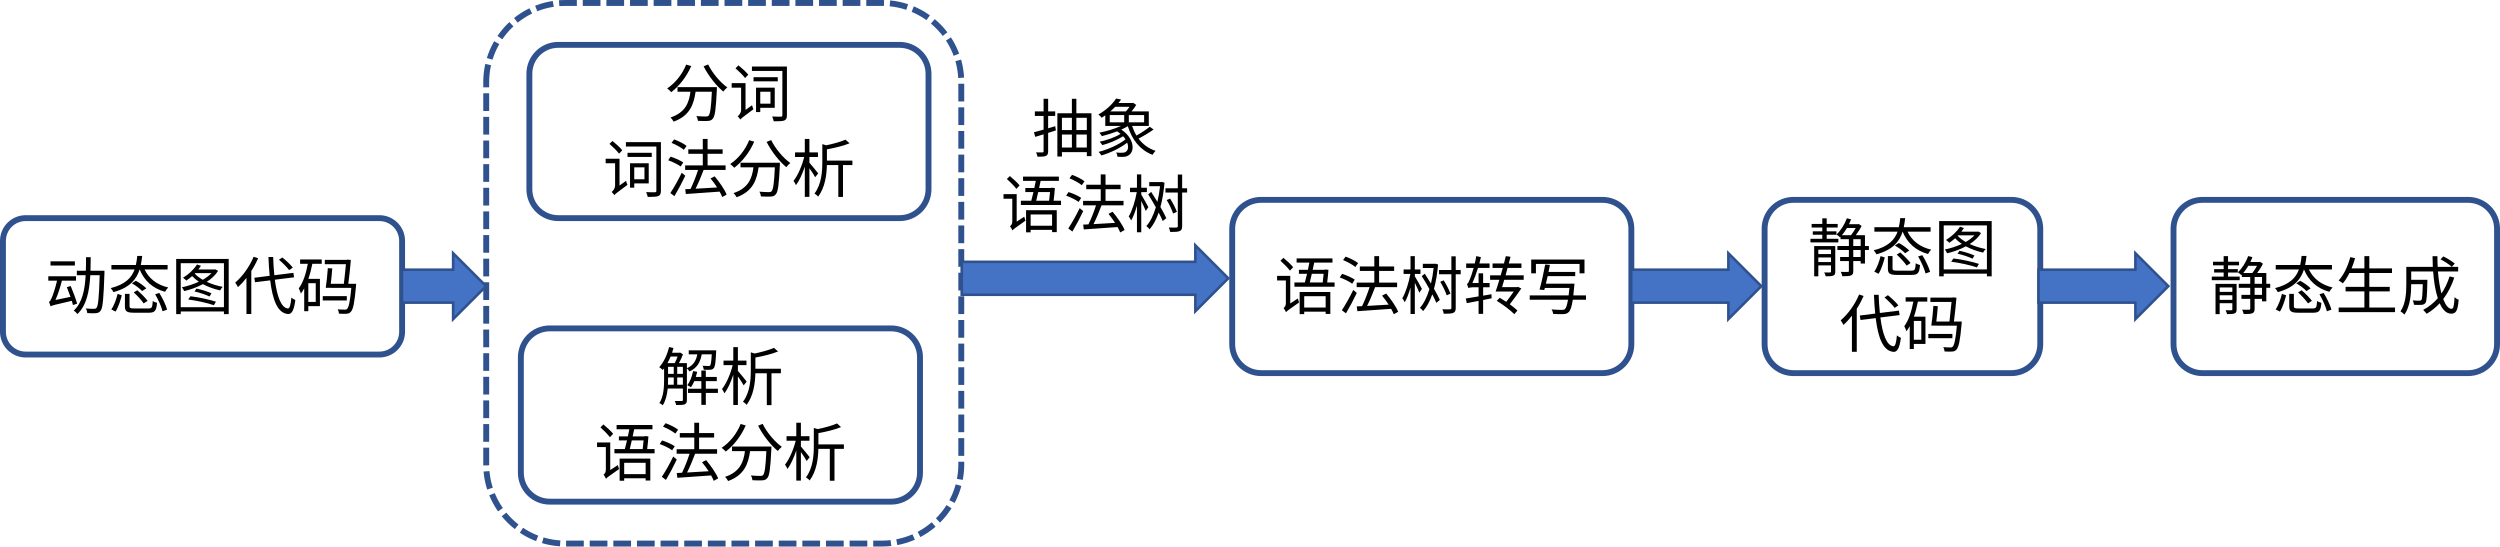
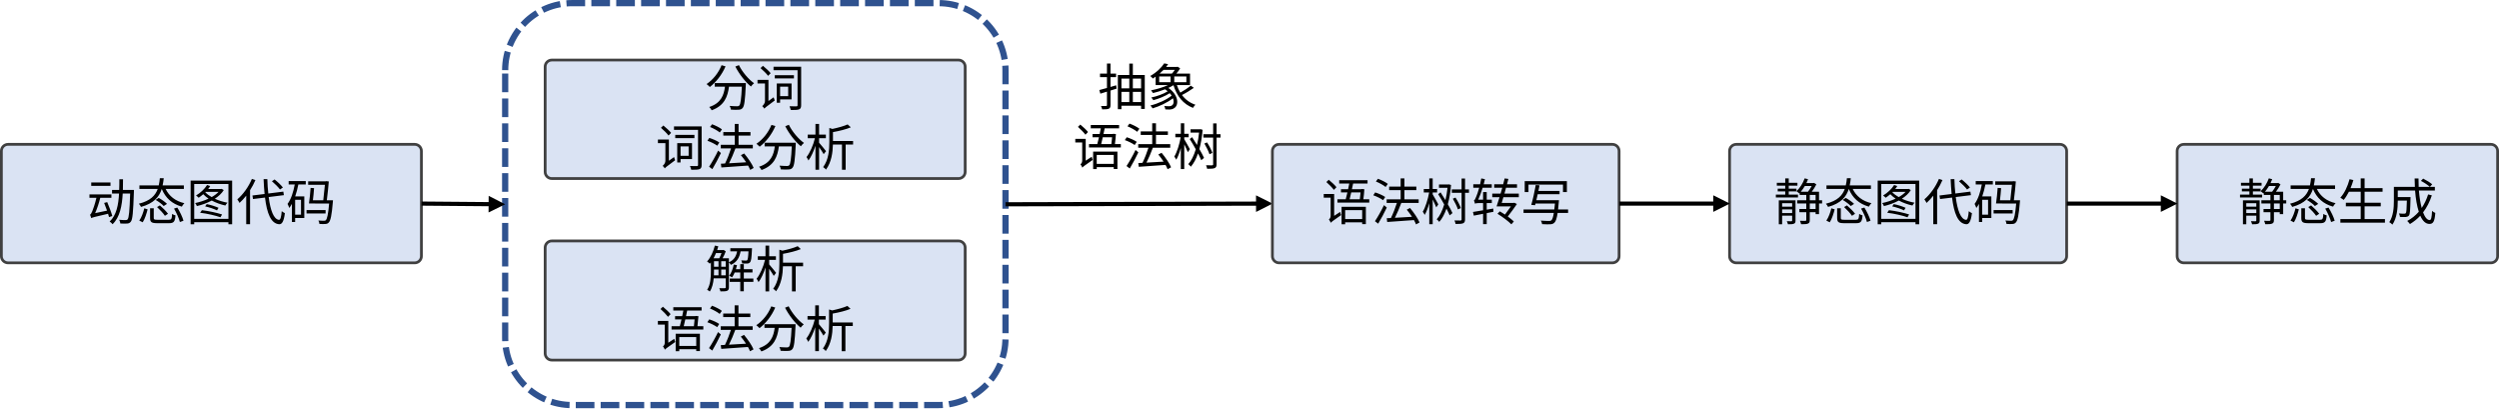
- <svg xmlns="http://www.w3.org/2000/svg" version="1.1" id="svg9" xml:space="preserve" width="1269.72" height="277.576" viewBox="0 0 1269.72 277.576">
-   <defs id="defs13">
-     <clipPath clipPathUnits="userSpaceOnUse" id="clipPath23">
-       <path d="M 0,1.2207e-4 H 960 V 540 H 0 Z" clip-rule="evenodd" id="path21" />
+ <svg xmlns="http://www.w3.org/2000/svg" version="1.1" id="svg2" xml:space="preserve" width="1205.173" height="196.77" viewBox="0 0 1205.173 196.77">
+   <defs id="defs6">
+     <clipPath clipPathUnits="userSpaceOnUse" id="clipPath16">
+       <path d="M 0,1.2207e-4 H 960 V 540 H 0 Z" clip-rule="evenodd" id="path14" />
    </clipPath>
-     <clipPath clipPathUnits="userSpaceOnUse" id="clipPath35">
-       <path d="M 1.4305e-5,0 H 960 V 540 H 1.4305e-5 Z" clip-rule="evenodd" id="path33" />
+     <clipPath clipPathUnits="userSpaceOnUse" id="clipPath30">
+       <path d="M 1.4305e-5,0 H 960 V 540 H 1.4305e-5 Z" clip-rule="evenodd" id="path28" />
    </clipPath>
-     <clipPath clipPathUnits="userSpaceOnUse" id="clipPath49">
-       <path d="M 1.4305e-5,0 H 960 V 540 H 1.4305e-5 Z" clip-rule="evenodd" id="path47" />
+     <clipPath clipPathUnits="userSpaceOnUse" id="clipPath42">
+       <path d="M 1.4305e-5,0 H 960 V 540 H 1.4305e-5 Z" clip-rule="evenodd" id="path40" />
    </clipPath>
-     <clipPath clipPathUnits="userSpaceOnUse" id="clipPath61">
-       <path d="M 1.4305e-5,0 H 960 V 540 H 1.4305e-5 Z" clip-rule="evenodd" id="path59" />
+     <clipPath clipPathUnits="userSpaceOnUse" id="clipPath58">
+       <path d="M 1.4305e-5,0 H 960 V 540 H 1.4305e-5 Z" clip-rule="evenodd" id="path56" />
    </clipPath>
-     <clipPath clipPathUnits="userSpaceOnUse" id="clipPath75">
-       <path d="M 1.4305e-5,0 H 960 V 540 H 1.4305e-5 Z" clip-rule="evenodd" id="path73" />
+     <clipPath clipPathUnits="userSpaceOnUse" id="clipPath76">
+       <path d="M 1.4305e-5,0 H 960 V 540 H 1.4305e-5 Z" clip-rule="evenodd" id="path74" />
    </clipPath>
-     <clipPath clipPathUnits="userSpaceOnUse" id="clipPath87">
-       <path d="M 1.4305e-5,0 H 960 V 540 H 1.4305e-5 Z" clip-rule="evenodd" id="path85" />
+     <clipPath clipPathUnits="userSpaceOnUse" id="clipPath88">
+       <path d="M 1.4305e-5,0 H 960 V 540 H 1.4305e-5 Z" clip-rule="evenodd" id="path86" />
    </clipPath>
-     <clipPath clipPathUnits="userSpaceOnUse" id="clipPath103">
-       <path d="M 1.4305e-5,0 H 960 V 540 H 1.4305e-5 Z" clip-rule="evenodd" id="path101" />
+     <clipPath clipPathUnits="userSpaceOnUse" id="clipPath104">
+       <path d="M 1.4305e-5,0 H 960 V 540 H 1.4305e-5 Z" clip-rule="evenodd" id="path102" />
    </clipPath>
-     <clipPath clipPathUnits="userSpaceOnUse" id="clipPath115">
-       <path d="M 1.4305e-5,0 H 960 V 540 H 1.4305e-5 Z" clip-rule="evenodd" id="path113" />
+     <clipPath clipPathUnits="userSpaceOnUse" id="clipPath116">
+       <path d="M 1.4305e-5,0 H 960 V 540 H 1.4305e-5 Z" clip-rule="evenodd" id="path114" />
    </clipPath>
-     <clipPath clipPathUnits="userSpaceOnUse" id="clipPath129">
-       <path d="M 1.4305e-5,0 H 960 V 540 H 1.4305e-5 Z" clip-rule="evenodd" id="path127" />
+     <clipPath clipPathUnits="userSpaceOnUse" id="clipPath134">
+       <path d="M 1.4305e-5,0 H 960 V 540 H 1.4305e-5 Z" clip-rule="evenodd" id="path132" />
    </clipPath>
-     <clipPath clipPathUnits="userSpaceOnUse" id="clipPath143">
-       <path d="M 1.4305e-5,0 H 960 V 540 H 1.4305e-5 Z" clip-rule="evenodd" id="path141" />
+     <clipPath clipPathUnits="userSpaceOnUse" id="clipPath150">
+       <path d="M 1.4305e-5,0 H 960 V 540 H 1.4305e-5 Z" clip-rule="evenodd" id="path148" />
    </clipPath>
-     <clipPath clipPathUnits="userSpaceOnUse" id="clipPath155">
-       <path d="M 1.4305e-5,0 H 960 V 540 H 1.4305e-5 Z" clip-rule="evenodd" id="path153" />
-     </clipPath>
-     <clipPath clipPathUnits="userSpaceOnUse" id="clipPath185">
-       <path d="M 1.4305e-5,0 H 960 V 540 H 1.4305e-5 Z" clip-rule="evenodd" id="path183" />
+     <clipPath clipPathUnits="userSpaceOnUse" id="clipPath166">
+       <path d="M 1.4305e-5,0 H 960 V 540 H 1.4305e-5 Z" clip-rule="evenodd" id="path164" />
    </clipPath>
  </defs>
-   <g id="g15" transform="matrix(1.333333,0,0,-1.333333,-3.86,498.7054)">
-     <path d="m 4.02,282.28 c 0,4.78 3.877,8.66 8.66,8.66 H 147.4 c 4.78,0 8.66,-3.88 8.66,-8.66 v -34.64 c 0,-4.78 -3.88,-8.66 -8.66,-8.66 H 12.68 c -4.783,0 -8.66,3.88 -8.66,8.66 z" style="fill:none;stroke:#2f528f;stroke-width:2.25;stroke-linecap:butt;stroke-linejoin:miter;stroke-miterlimit:10;stroke-dasharray:none;stroke-opacity:1" id="path27" />
-     <g id="g29">
-       <g id="g31" clip-path="url(#clipPath35)">
-         <text transform="matrix(1,0,0,-1,19.992,256.3)" style="font-variant:normal;font-weight:normal;font-size:24px;font-family:'Microsoft YaHei';-inkscape-font-specification:MicrosoftYaHei;writing-mode:lr-tb;fill:#000000;fill-opacity:1;fill-rule:nonzero;stroke:none" id="text39">
-           <tspan x="0 24 48 72 96" y="0" id="tspan37">动态图代码</tspan>
+   <g id="g8" transform="matrix(1.333333,0,0,-1.333333,-7.173333,458.7061)">
+     <g id="g20">
+       <path d="m 188.1,318.68 c 0,13.38 10.84,24.22 24.22,24.22 h 132.52 c 13.38,0 24.22,-10.84 24.22,-24.22 V 221.8 c 0,-13.38 -10.84,-24.22 -24.22,-24.22 H 212.32 c -13.38,0 -24.22,10.84 -24.22,24.22 z" style="fill:none;stroke:#2f528f;stroke-width:2.25;stroke-linecap:butt;stroke-linejoin:miter;stroke-miterlimit:10;stroke-dasharray:6.75, 2.25;stroke-dashoffset:0;stroke-opacity:1" id="path22" />
+     </g>
+     <g id="g24">
+       <g id="g26" clip-path="url(#clipPath30)">
+         <text transform="matrix(1,0,0,-1,402.5,305.93)" style="font-variant:normal;font-weight:normal;font-size:18px;font-family:DengXian;-inkscape-font-specification:DengXian;writing-mode:lr-tb;fill:#000000;fill-opacity:1;fill-rule:nonzero;stroke:none" id="text34">
+           <tspan x="0 18" y="0" id="tspan32">抽象</tspan>
        </text>
      </g>
    </g>
-     <path d="m 204.54,345.94 c 0,6.08 4.92,11 11,11 h 130.04 c 6.08,0 11,-4.92 11,-11 v -44 c 0,-6.08 -4.92,-11 -11,-11 H 215.54 c -6.08,0 -11,4.92 -11,11 z" style="fill:none;stroke:#2f528f;stroke-width:2.25;stroke-linecap:butt;stroke-linejoin:miter;stroke-miterlimit:10;stroke-dasharray:none;stroke-opacity:1" id="path41" />
-     <g id="g43">
-       <g id="g45" clip-path="url(#clipPath49)">
-         <text transform="matrix(1,0,0,-1,256.49,329.74)" style="font-variant:normal;font-weight:normal;font-size:24px;font-family:'Microsoft YaHei';-inkscape-font-specification:MicrosoftYaHei;writing-mode:lr-tb;fill:#000000;fill-opacity:1;fill-rule:nonzero;stroke:none" id="text53">
-           <tspan x="0 24" y="0" id="tspan51">分词</tspan>
+     <g id="g36">
+       <g id="g38" clip-path="url(#clipPath42)">
+         <text transform="matrix(1,0,0,-1,393.5,284.33)" style="font-variant:normal;font-weight:normal;font-size:18.024px;font-family:DengXian;-inkscape-font-specification:DengXian;writing-mode:lr-tb;fill:#000000;fill-opacity:1;fill-rule:nonzero;stroke:none" id="text46">
+           <tspan x="0 18 36" y="0" id="tspan44">语法树</tspan>
        </text>
      </g>
    </g>
-     <g id="g55">
-       <g id="g57" clip-path="url(#clipPath61)">
-         <text transform="matrix(1,0,0,-1,232.49,300.94)" style="font-variant:normal;font-weight:normal;font-size:24px;font-family:'Microsoft YaHei';-inkscape-font-specification:MicrosoftYaHei;writing-mode:lr-tb;fill:#000000;fill-opacity:1;fill-rule:nonzero;stroke:none" id="text65">
-           <tspan x="0 24 48 72" y="0" id="tspan63">词法分析</tspan>
+     <path d="m 5.88,289.43 c 0,1.33 1.079,2.41 2.41,2.41 H 155.39 c 1.33,0 2.41,-1.08 2.41,-2.41 v -38.02 c 0,-1.33 -1.08,-2.41 -2.41,-2.41 H 8.29 C 6.959,249 5.88,250.08 5.88,251.41 Z" style="fill:#dae3f3;fill-opacity:1;fill-rule:evenodd;stroke:none" id="path48" />
+     <path d="m 5.88,289.43 c 0,1.33 1.079,2.41 2.41,2.41 H 155.39 c 1.33,0 2.41,-1.08 2.41,-2.41 v -38.02 c 0,-1.33 -1.08,-2.41 -2.41,-2.41 H 8.29 C 6.959,249 5.88,250.08 5.88,251.41 Z" style="fill:none;stroke:#404040;stroke-width:1;stroke-linecap:butt;stroke-linejoin:round;stroke-miterlimit:10;stroke-dasharray:none;stroke-opacity:1" id="path50" />
+     <g id="g52">
+       <g id="g54" clip-path="url(#clipPath58)">
+         <text transform="matrix(1,0,0,-1,36.768,264.38)" style="font-variant:normal;font-weight:normal;font-size:18.024px;font-family:DengXian;-inkscape-font-specification:DengXian;writing-mode:lr-tb;fill:#000000;fill-opacity:1;fill-rule:nonzero;stroke:none" id="text62">
+           <tspan x="0 18 36 54 72" y="0" id="tspan60">动态图代码</tspan>
        </text>
      </g>
    </g>
-     <path d="m 201.3,237.94 c 0,6.08 4.92,11 11,11 h 130.04 c 6.08,0 11,-4.92 11,-11 v -44 c 0,-6.08 -4.92,-11 -11,-11 H 212.3 c -6.08,0 -11,4.92 -11,11 z" style="fill:none;stroke:#2f528f;stroke-width:2.25;stroke-linecap:butt;stroke-linejoin:miter;stroke-miterlimit:10;stroke-dasharray:none;stroke-opacity:1" id="path67" />
-     <g id="g69">
-       <g id="g71" clip-path="url(#clipPath75)">
-         <text transform="matrix(1,0,0,-1,253.25,221.64)" style="font-variant:normal;font-weight:normal;font-size:24px;font-family:'Microsoft YaHei';-inkscape-font-specification:MicrosoftYaHei;writing-mode:lr-tb;fill:#000000;fill-opacity:1;fill-rule:nonzero;stroke:none" id="text79">
-           <tspan x="0 24" y="0" id="tspan77">解析</tspan>
+     <path d="m 157.87,271.17 25.25,-0.21 -0.02,-1.5 -25.25,0.21 z m 24.26,2.05 5.98,-3.05 -6.02,-2.95 z" style="fill:#000000;fill-opacity:1;fill-rule:nonzero;stroke:none" id="path64" />
+     <path d="m 202.56,319.91 c 0,1.33 1.08,2.41 2.41,2.41 h 147.1 c 1.33,0 2.41,-1.08 2.41,-2.41 v -38.02 c 0,-1.33 -1.08,-2.41 -2.41,-2.41 h -147.1 c -1.33,0 -2.41,1.08 -2.41,2.41 z" style="fill:#dae3f3;fill-opacity:1;fill-rule:evenodd;stroke:none" id="path66" />
+     <path d="m 202.56,319.91 c 0,1.33 1.08,2.41 2.41,2.41 h 147.1 c 1.33,0 2.41,-1.08 2.41,-2.41 v -38.02 c 0,-1.33 -1.08,-2.41 -2.41,-2.41 h -147.1 c -1.33,0 -2.41,1.08 -2.41,2.41 z" style="fill:none;stroke:#404040;stroke-width:1;stroke-linecap:butt;stroke-linejoin:round;stroke-miterlimit:10;stroke-dasharray:none;stroke-opacity:1" id="path68" />
+     <g id="g70">
+       <g id="g72" clip-path="url(#clipPath76)">
+         <text transform="matrix(1,0,0,-1,260.54,305.69)" style="font-variant:normal;font-weight:normal;font-size:18px;font-family:DengXian;-inkscape-font-specification:DengXian;writing-mode:lr-tb;fill:#000000;fill-opacity:1;fill-rule:nonzero;stroke:none" id="text80">
+           <tspan x="0 18" y="0" id="tspan78">分词</tspan>
        </text>
      </g>
    </g>
-     <g id="g81">
-       <g id="g83" clip-path="url(#clipPath87)">
-         <text transform="matrix(1,0,0,-1,229.25,192.84)" style="font-variant:normal;font-weight:normal;font-size:24px;font-family:'Microsoft YaHei';-inkscape-font-specification:MicrosoftYaHei;writing-mode:lr-tb;fill:#000000;fill-opacity:1;fill-rule:nonzero;stroke:none" id="text91">
-           <tspan x="0 24 48 72" y="0" id="tspan89">语法分析</tspan>
+     <g id="g82">
+       <g id="g84" clip-path="url(#clipPath88)">
+         <text transform="matrix(1,0,0,-1,242.52,284.09)" style="font-variant:normal;font-weight:normal;font-size:18.024px;font-family:DengXian;-inkscape-font-specification:DengXian;writing-mode:lr-tb;fill:#000000;fill-opacity:1;fill-rule:nonzero;stroke:none" id="text92">
+           <tspan x="0 18 36 54" y="0" id="tspan90">词法分析</tspan>
        </text>
      </g>
    </g>
-     <g id="g93">
-       <path d="m 188.1,342.74 c 0,16.66 13.5,30.16 30.16,30.16 H 338.9 c 16.66,0 30.16,-13.5 30.16,-30.16 v -145.6 c 0,-16.66 -13.5,-30.16 -30.16,-30.16 H 218.26 c -16.66,0 -30.16,13.5 -30.16,30.16 z" style="fill:none;stroke:#2f528f;stroke-width:2.25;stroke-linecap:butt;stroke-linejoin:miter;stroke-miterlimit:10;stroke-dasharray:6.75, 2.25;stroke-dashoffset:0;stroke-opacity:1" id="path95" />
-     </g>
-     <g id="g97">
-       <g id="g99" clip-path="url(#clipPath103)">
-         <text transform="matrix(1,0,0,-1,396.07,316.25)" style="font-variant:normal;font-weight:normal;font-size:24px;font-family:'Microsoft YaHei';-inkscape-font-specification:MicrosoftYaHei;writing-mode:lr-tb;fill:#000000;fill-opacity:1;fill-rule:nonzero;stroke:none" id="text107">
-           <tspan x="0 24" y="0" id="tspan105">抽象</tspan>
+     <path d="m 202.56,254.5 c 0,1.34 1.08,2.42 2.42,2.42 h 147.08 c 1.34,0 2.42,-1.08 2.42,-2.42 v -38.24 c 0,-1.34 -1.08,-2.42 -2.42,-2.42 H 204.98 c -1.34,0 -2.42,1.08 -2.42,2.42 z" style="fill:#dae3f3;fill-opacity:1;fill-rule:evenodd;stroke:none" id="path94" />
+     <path d="m 202.56,254.5 c 0,1.34 1.08,2.42 2.42,2.42 h 147.08 c 1.34,0 2.42,-1.08 2.42,-2.42 v -38.24 c 0,-1.34 -1.08,-2.42 -2.42,-2.42 H 204.98 c -1.34,0 -2.42,1.08 -2.42,2.42 z" style="fill:none;stroke:#404040;stroke-width:1;stroke-linecap:butt;stroke-linejoin:round;stroke-miterlimit:10;stroke-dasharray:none;stroke-opacity:1" id="path96" />
+     <g id="g98">
+       <g id="g100" clip-path="url(#clipPath104)">
+         <text transform="matrix(1,0,0,-1,260.54,240.1)" style="font-variant:normal;font-weight:normal;font-size:18px;font-family:DengXian;-inkscape-font-specification:DengXian;writing-mode:lr-tb;fill:#000000;fill-opacity:1;fill-rule:nonzero;stroke:none" id="text108">
+           <tspan x="0 18" y="0" id="tspan106">解析</tspan>
        </text>
      </g>
    </g>
-     <g id="g109">
-       <g id="g111" clip-path="url(#clipPath115)">
-         <text transform="matrix(1,0,0,-1,384.07,287.45)" style="font-variant:normal;font-weight:normal;font-size:24px;font-family:'Microsoft YaHei';-inkscape-font-specification:MicrosoftYaHei;writing-mode:lr-tb;fill:#000000;fill-opacity:1;fill-rule:nonzero;stroke:none" id="text119">
-           <tspan x="0 24 48" y="0" id="tspan117">语法树</tspan>
+     <g id="g110">
+       <g id="g112" clip-path="url(#clipPath116)">
+         <text transform="matrix(1,0,0,-1,242.52,218.5)" style="font-variant:normal;font-weight:normal;font-size:18px;font-family:DengXian;-inkscape-font-specification:DengXian;writing-mode:lr-tb;fill:#000000;fill-opacity:1;fill-rule:nonzero;stroke:none" id="text120">
+           <tspan x="0 18 36 54" y="0" id="tspan118">语法分析</tspan>
        </text>
      </g>
    </g>
-     <path d="m 472.26,286.9 c 0,6.08 4.92,11 11,11 H 613.3 c 6.08,0 11,-4.92 11,-11 v -44 c 0,-6.08 -4.92,-11 -11,-11 H 483.26 c -6.08,0 -11,4.92 -11,11 z" style="fill:none;stroke:#2f528f;stroke-width:2.25;stroke-linecap:butt;stroke-linejoin:miter;stroke-miterlimit:10;stroke-dasharray:none;stroke-opacity:1" id="path121" />
-     <g id="g123">
-       <g id="g125" clip-path="url(#clipPath129)">
-         <text transform="matrix(1,0,0,-1,488.28,256.3)" style="font-variant:normal;font-weight:normal;font-size:24px;font-family:'Microsoft YaHei';-inkscape-font-specification:MicrosoftYaHei;writing-mode:lr-tb;fill:#000000;fill-opacity:1;fill-rule:nonzero;stroke:none" id="text133">
-           <tspan x="0 24 48 72 96" y="0" id="tspan131">语法树转写</tspan>
+     <path d="m 369.06,269.42 91.63,0.24 -0.01,1.5 -91.62,-0.24 z m 90.63,-2.02 5.99,3.02 -6,2.98 z" style="fill:#000000;fill-opacity:1;fill-rule:nonzero;stroke:none" id="path122" />
+     <path d="m 465.6,289.43 c 0,1.33 1.08,2.41 2.41,2.41 h 120.58 c 1.33,0 2.41,-1.08 2.41,-2.41 v -38.02 c 0,-1.33 -1.08,-2.41 -2.41,-2.41 H 468.01 c -1.33,0 -2.41,1.08 -2.41,2.41 z" style="fill:#dae3f3;fill-opacity:1;fill-rule:evenodd;stroke:none" id="path124" />
+     <path d="m 465.6,289.43 c 0,1.33 1.08,2.41 2.41,2.41 h 120.58 c 1.33,0 2.41,-1.08 2.41,-2.41 v -38.02 c 0,-1.33 -1.08,-2.41 -2.41,-2.41 H 468.01 c -1.33,0 -2.41,1.08 -2.41,2.41 z" style="fill:none;stroke:#404040;stroke-width:1;stroke-linecap:butt;stroke-linejoin:round;stroke-miterlimit:10;stroke-dasharray:none;stroke-opacity:1" id="path126" />
+     <g id="g128">
+       <g id="g130" clip-path="url(#clipPath134)">
+         <text transform="matrix(1,0,0,-1,483.36,264.38)" style="font-variant:normal;font-weight:normal;font-size:18.024px;font-family:DengXian;-inkscape-font-specification:DengXian;writing-mode:lr-tb;fill:#000000;fill-opacity:1;fill-rule:nonzero;stroke:none" id="text138">
+           <tspan x="0 18 36 54 72" y="0" id="tspan136">语法树转写</tspan>
        </text>
      </g>
    </g>
-     <path d="m 675.06,286.9 c 0,6.08 4.92,11 11,11 h 83 c 6.08,0 11,-4.92 11,-11 v -44 c 0,-6.08 -4.92,-11 -11,-11 h -83 c -6.08,0 -11,4.92 -11,11 z" style="fill:none;stroke:#2f528f;stroke-width:2.25;stroke-linecap:butt;stroke-linejoin:miter;stroke-miterlimit:10;stroke-dasharray:none;stroke-opacity:1" id="path135" />
-     <g id="g137">
-       <g id="g139" clip-path="url(#clipPath143)">
-         <text transform="matrix(1,0,0,-1,691.54,270.7)" style="font-variant:normal;font-weight:normal;font-size:24px;font-family:'Microsoft YaHei';-inkscape-font-specification:MicrosoftYaHei;writing-mode:lr-tb;fill:#000000;fill-opacity:1;fill-rule:nonzero;stroke:none" id="text147">
-           <tspan x="0 24 48" y="0" id="tspan145">静态图</tspan>
+     <path d="m 630.96,289.43 c 0,1.33 1.08,2.41 2.41,2.41 h 117.1 c 1.33,0 2.41,-1.08 2.41,-2.41 v -38.02 c 0,-1.33 -1.08,-2.41 -2.41,-2.41 h -117.1 c -1.33,0 -2.41,1.08 -2.41,2.41 z" style="fill:#dae3f3;fill-opacity:1;fill-rule:evenodd;stroke:none" id="path140" />
+     <path d="m 630.96,289.43 c 0,1.33 1.08,2.41 2.41,2.41 h 117.1 c 1.33,0 2.41,-1.08 2.41,-2.41 v -38.02 c 0,-1.33 -1.08,-2.41 -2.41,-2.41 h -117.1 c -1.33,0 -2.41,1.08 -2.41,2.41 z" style="fill:none;stroke:#404040;stroke-width:1;stroke-linecap:butt;stroke-linejoin:round;stroke-miterlimit:10;stroke-dasharray:none;stroke-opacity:1" id="path142" />
+     <g id="g144">
+       <g id="g146" clip-path="url(#clipPath150)">
+         <text transform="matrix(1,0,0,-1,646.97,264.38)" style="font-variant:normal;font-weight:normal;font-size:18.024px;font-family:DengXian;-inkscape-font-specification:DengXian;writing-mode:lr-tb;fill:#000000;fill-opacity:1;fill-rule:nonzero;stroke:none" id="text154">
+           <tspan x="0 18 36 54 72" y="0" id="tspan152">静态图代码</tspan>
        </text>
      </g>
    </g>
-     <g id="g149">
-       <g id="g151" clip-path="url(#clipPath155)">
-         <text transform="matrix(1,0,0,-1,703.54,241.9)" style="font-variant:normal;font-weight:normal;font-size:24.024px;font-family:'Microsoft YaHei';-inkscape-font-specification:MicrosoftYaHei;writing-mode:lr-tb;fill:#000000;fill-opacity:1;fill-rule:nonzero;stroke:none" id="text159">
-           <tspan x="0 24" y="0" id="tspan157">代码</tspan>
+     <path d="m 792.84,289.43 c 0,1.33 1.08,2.41 2.41,2.41 h 111.1 c 1.33,0 2.41,-1.08 2.41,-2.41 v -38.02 c 0,-1.33 -1.08,-2.41 -2.41,-2.41 h -111.1 c -1.33,0 -2.41,1.08 -2.41,2.41 z" style="fill:#dae3f3;fill-opacity:1;fill-rule:evenodd;stroke:none" id="path156" />
+     <path d="m 792.84,289.43 c 0,1.33 1.08,2.41 2.41,2.41 h 111.1 c 1.33,0 2.41,-1.08 2.41,-2.41 v -38.02 c 0,-1.33 -1.08,-2.41 -2.41,-2.41 h -111.1 c -1.33,0 -2.41,1.08 -2.41,2.41 z" style="fill:none;stroke:#404040;stroke-width:1;stroke-linecap:butt;stroke-linejoin:round;stroke-miterlimit:10;stroke-dasharray:none;stroke-opacity:1" id="path158" />
+     <g id="g160">
+       <g id="g162" clip-path="url(#clipPath166)">
+         <text transform="matrix(1,0,0,-1,814.85,264.38)" style="font-variant:normal;font-weight:normal;font-size:18.024px;font-family:DengXian;-inkscape-font-specification:DengXian;writing-mode:lr-tb;fill:#000000;fill-opacity:1;fill-rule:nonzero;stroke:none" id="text170">
+           <tspan x="0 18 36 54" y="0" id="tspan168">静态生成</tspan>
        </text>
      </g>
    </g>
-     <path d="m 156,271.29 h 19.5 v 6.27 l 12.54,-12.54 -12.54,-12.54 v 6.27 H 156 Z" style="fill:#4472c4;fill-opacity:1;fill-rule:evenodd;stroke:none" id="path161" />
-     <path d="m 156,271.29 h 19.5 v 6.27 l 12.54,-12.54 -12.54,-12.54 v 6.27 H 156 Z" style="fill:none;stroke:#2f528f;stroke-width:1;stroke-linecap:butt;stroke-linejoin:miter;stroke-miterlimit:10;stroke-dasharray:none;stroke-opacity:1" id="path163" />
-     <path d="m 369.24,274.29 h 88.98 v 6.27 l 12.54,-12.54 -12.54,-12.54 v 6.27 h -88.98 z" style="fill:#4472c4;fill-opacity:1;fill-rule:evenodd;stroke:none" id="path165" />
-     <path d="m 369.24,274.29 h 88.98 v 6.27 l 12.54,-12.54 -12.54,-12.54 v 6.27 h -88.98 z" style="fill:none;stroke:#2f528f;stroke-width:1;stroke-linecap:butt;stroke-linejoin:miter;stroke-miterlimit:10;stroke-dasharray:none;stroke-opacity:1" id="path167" />
-     <path d="m 624.24,271.29 h 37.02 v 6.27 l 12.54,-12.54 -12.54,-12.54 v 6.27 h -37.02 z" style="fill:#4472c4;fill-opacity:1;fill-rule:evenodd;stroke:none" id="path169" />
-     <path d="m 624.24,271.29 h 37.02 v 6.27 l 12.54,-12.54 -12.54,-12.54 v 6.27 h -37.02 z" style="fill:none;stroke:#2f528f;stroke-width:1;stroke-linecap:butt;stroke-linejoin:miter;stroke-miterlimit:10;stroke-dasharray:none;stroke-opacity:1" id="path171" />
-     <path d="m 779.4,271.29 h 36.9 v 6.27 l 12.54,-12.54 -12.54,-12.54 v 6.27 h -36.9 z" style="fill:#4472c4;fill-opacity:1;fill-rule:evenodd;stroke:none" id="path173" />
-     <path d="m 779.4,271.29 h 36.9 v 6.27 l 12.54,-12.54 -12.54,-12.54 v 6.27 h -36.9 z" style="fill:none;stroke:#2f528f;stroke-width:1;stroke-linecap:butt;stroke-linejoin:miter;stroke-miterlimit:10;stroke-dasharray:none;stroke-opacity:1" id="path175" />
-     <path d="m 830.82,286.9 c 0,6.08 4.92,11 11,11 h 101.24 c 6.08,0 11,-4.92 11,-11 v -44 c 0,-6.08 -4.92,-11 -11,-11 H 841.82 c -6.08,0 -11,4.92 -11,11 z" style="fill:none;stroke:#2f528f;stroke-width:2.25;stroke-linecap:butt;stroke-linejoin:miter;stroke-miterlimit:10;stroke-dasharray:none;stroke-opacity:1" id="path177" />
-     <g id="g179">
-       <g id="g181" clip-path="url(#clipPath185)">
-         <text transform="matrix(1,0,0,-1,844.42,256.3)" style="font-variant:normal;font-weight:normal;font-size:24px;font-family:'Microsoft YaHei';-inkscape-font-specification:MicrosoftYaHei;writing-mode:lr-tb;fill:#000000;fill-opacity:1;fill-rule:nonzero;stroke:none" id="text189">
-           <tspan x="0 24 48 72" y="0" id="tspan187">静态生成</tspan>
-         </text>
-       </g>
-     </g>
+     <path d="m 591.06,271.17 h 35 v -1.5 h -35 z m 34,2.25 6,-3 -6,-3 z" style="fill:#000000;fill-opacity:1;fill-rule:nonzero;stroke:none" id="path172" />
+     <path d="m 752.94,271.17 h 35 v -1.5 h -35 z m 34,2.25 6,-3 -6,-3 z" style="fill:#000000;fill-opacity:1;fill-rule:nonzero;stroke:none" id="path174" />
  </g>
</svg>
